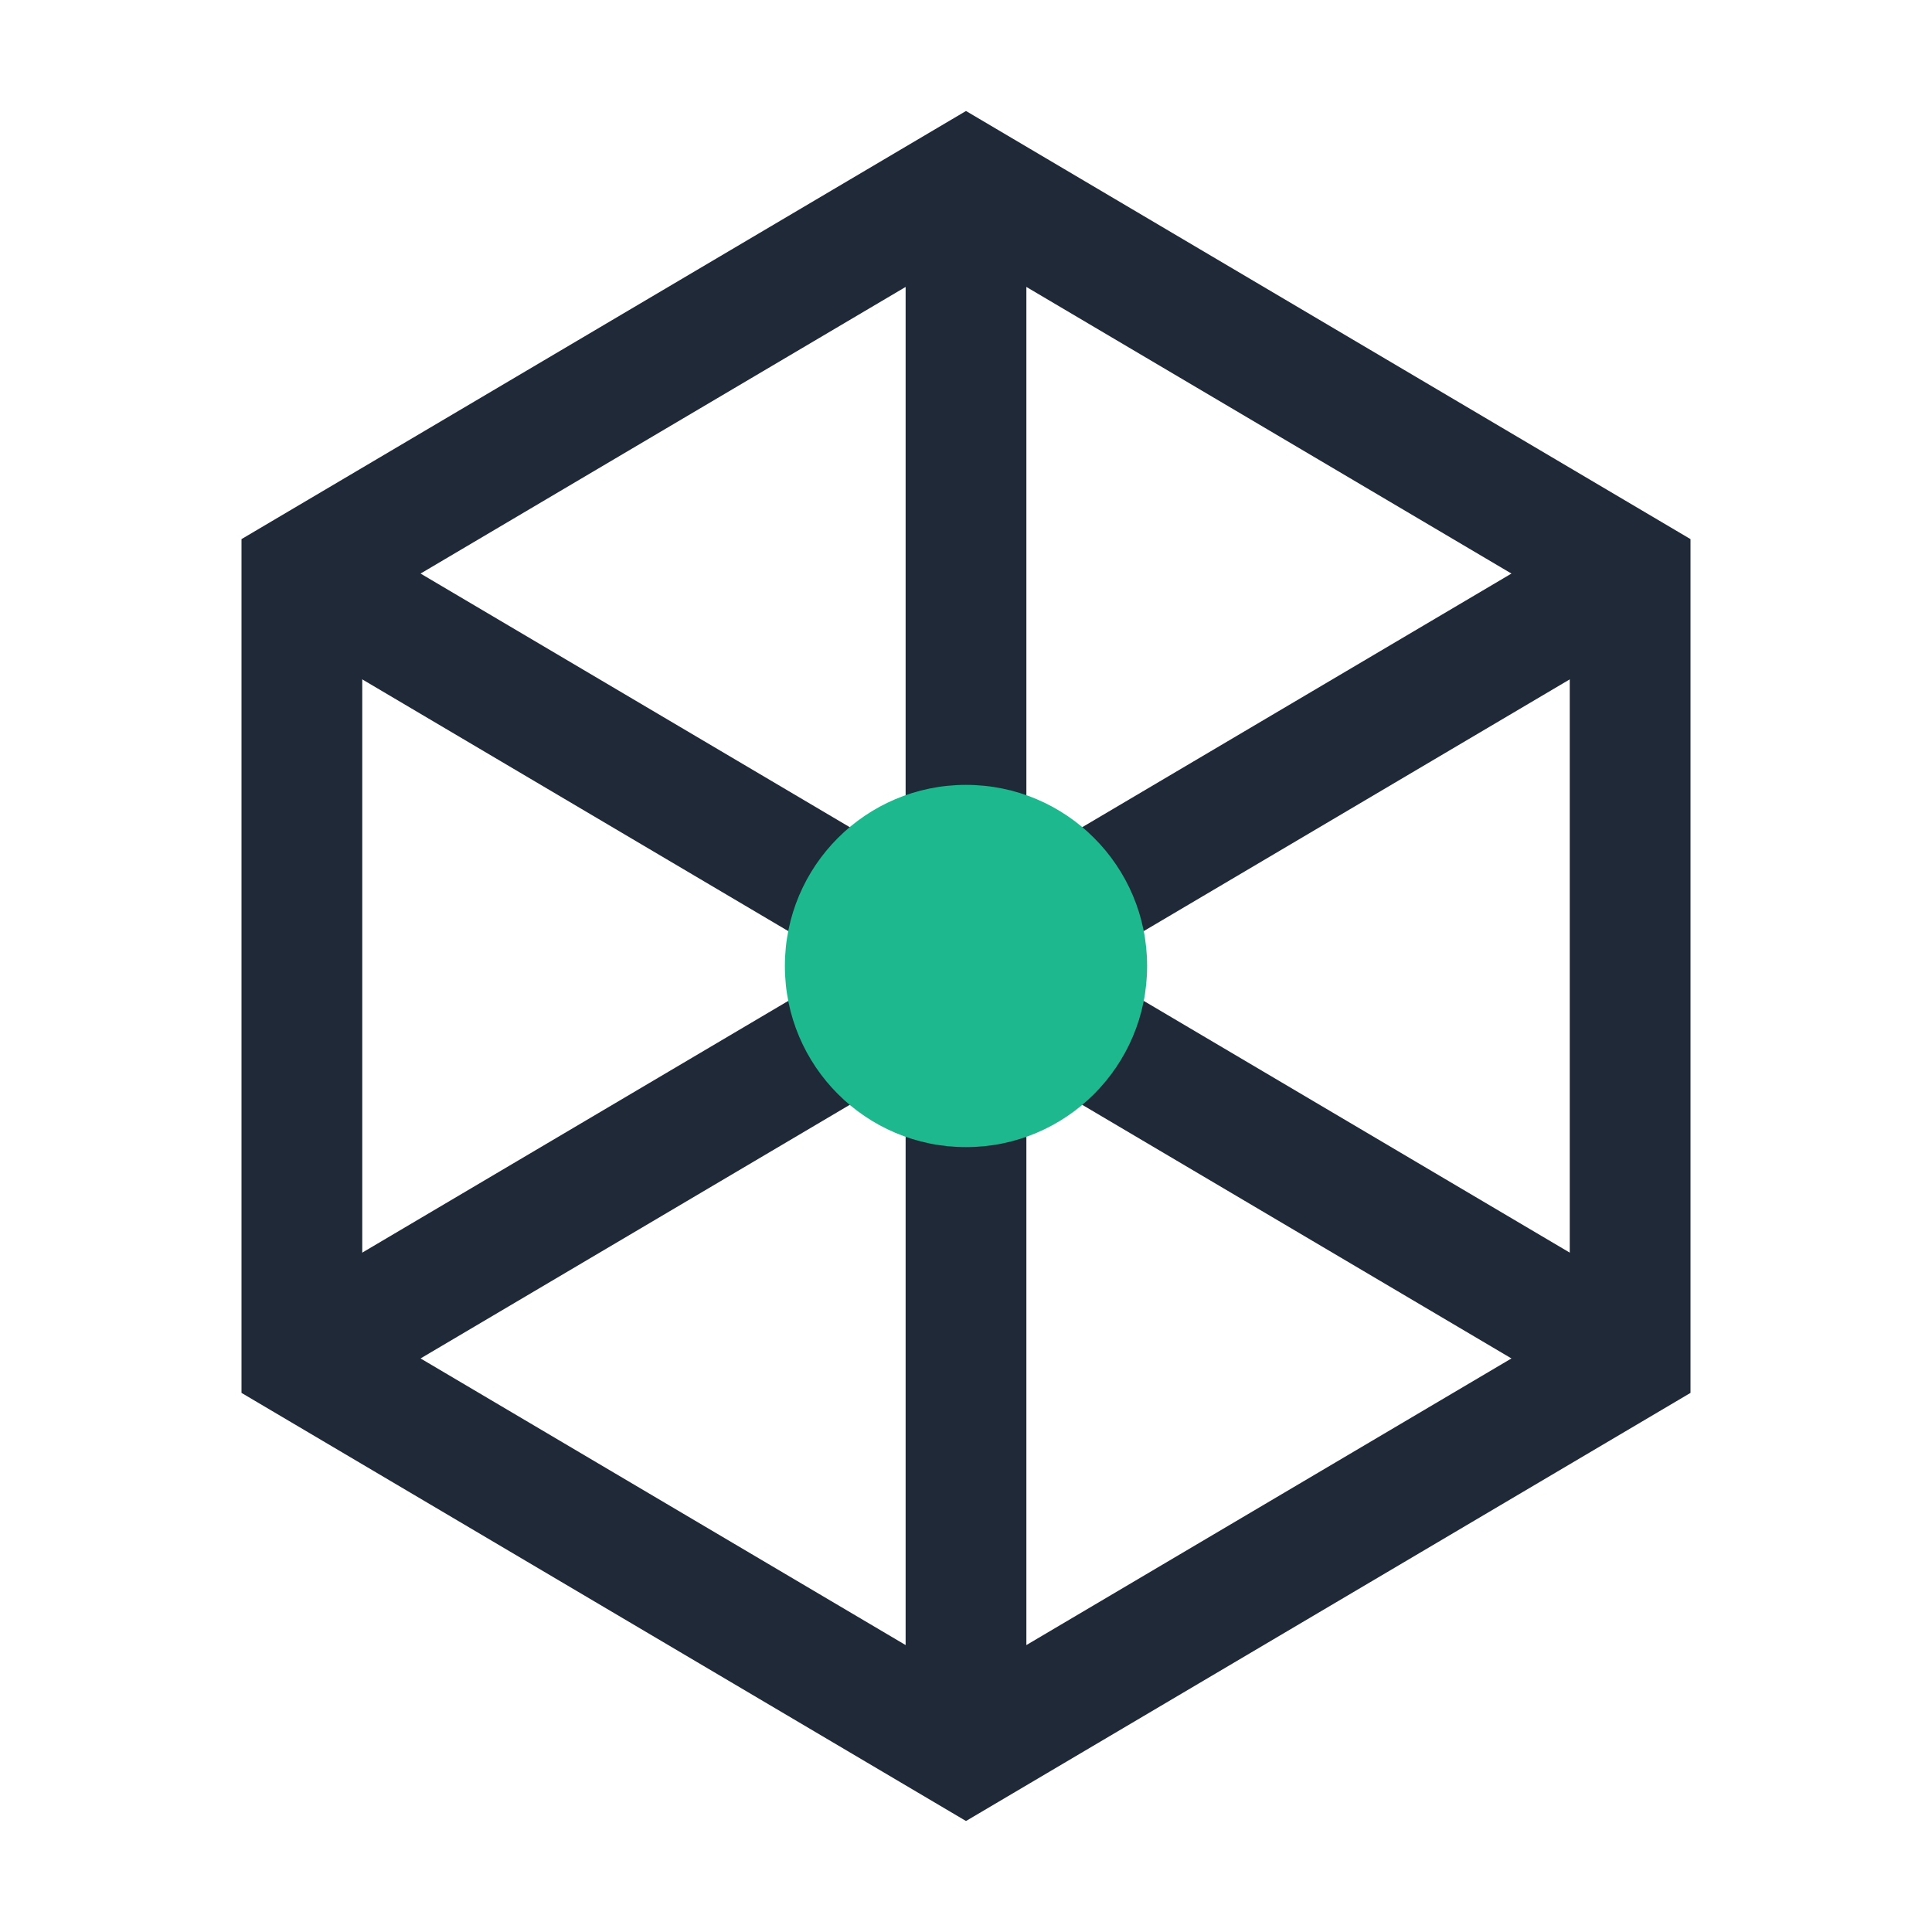
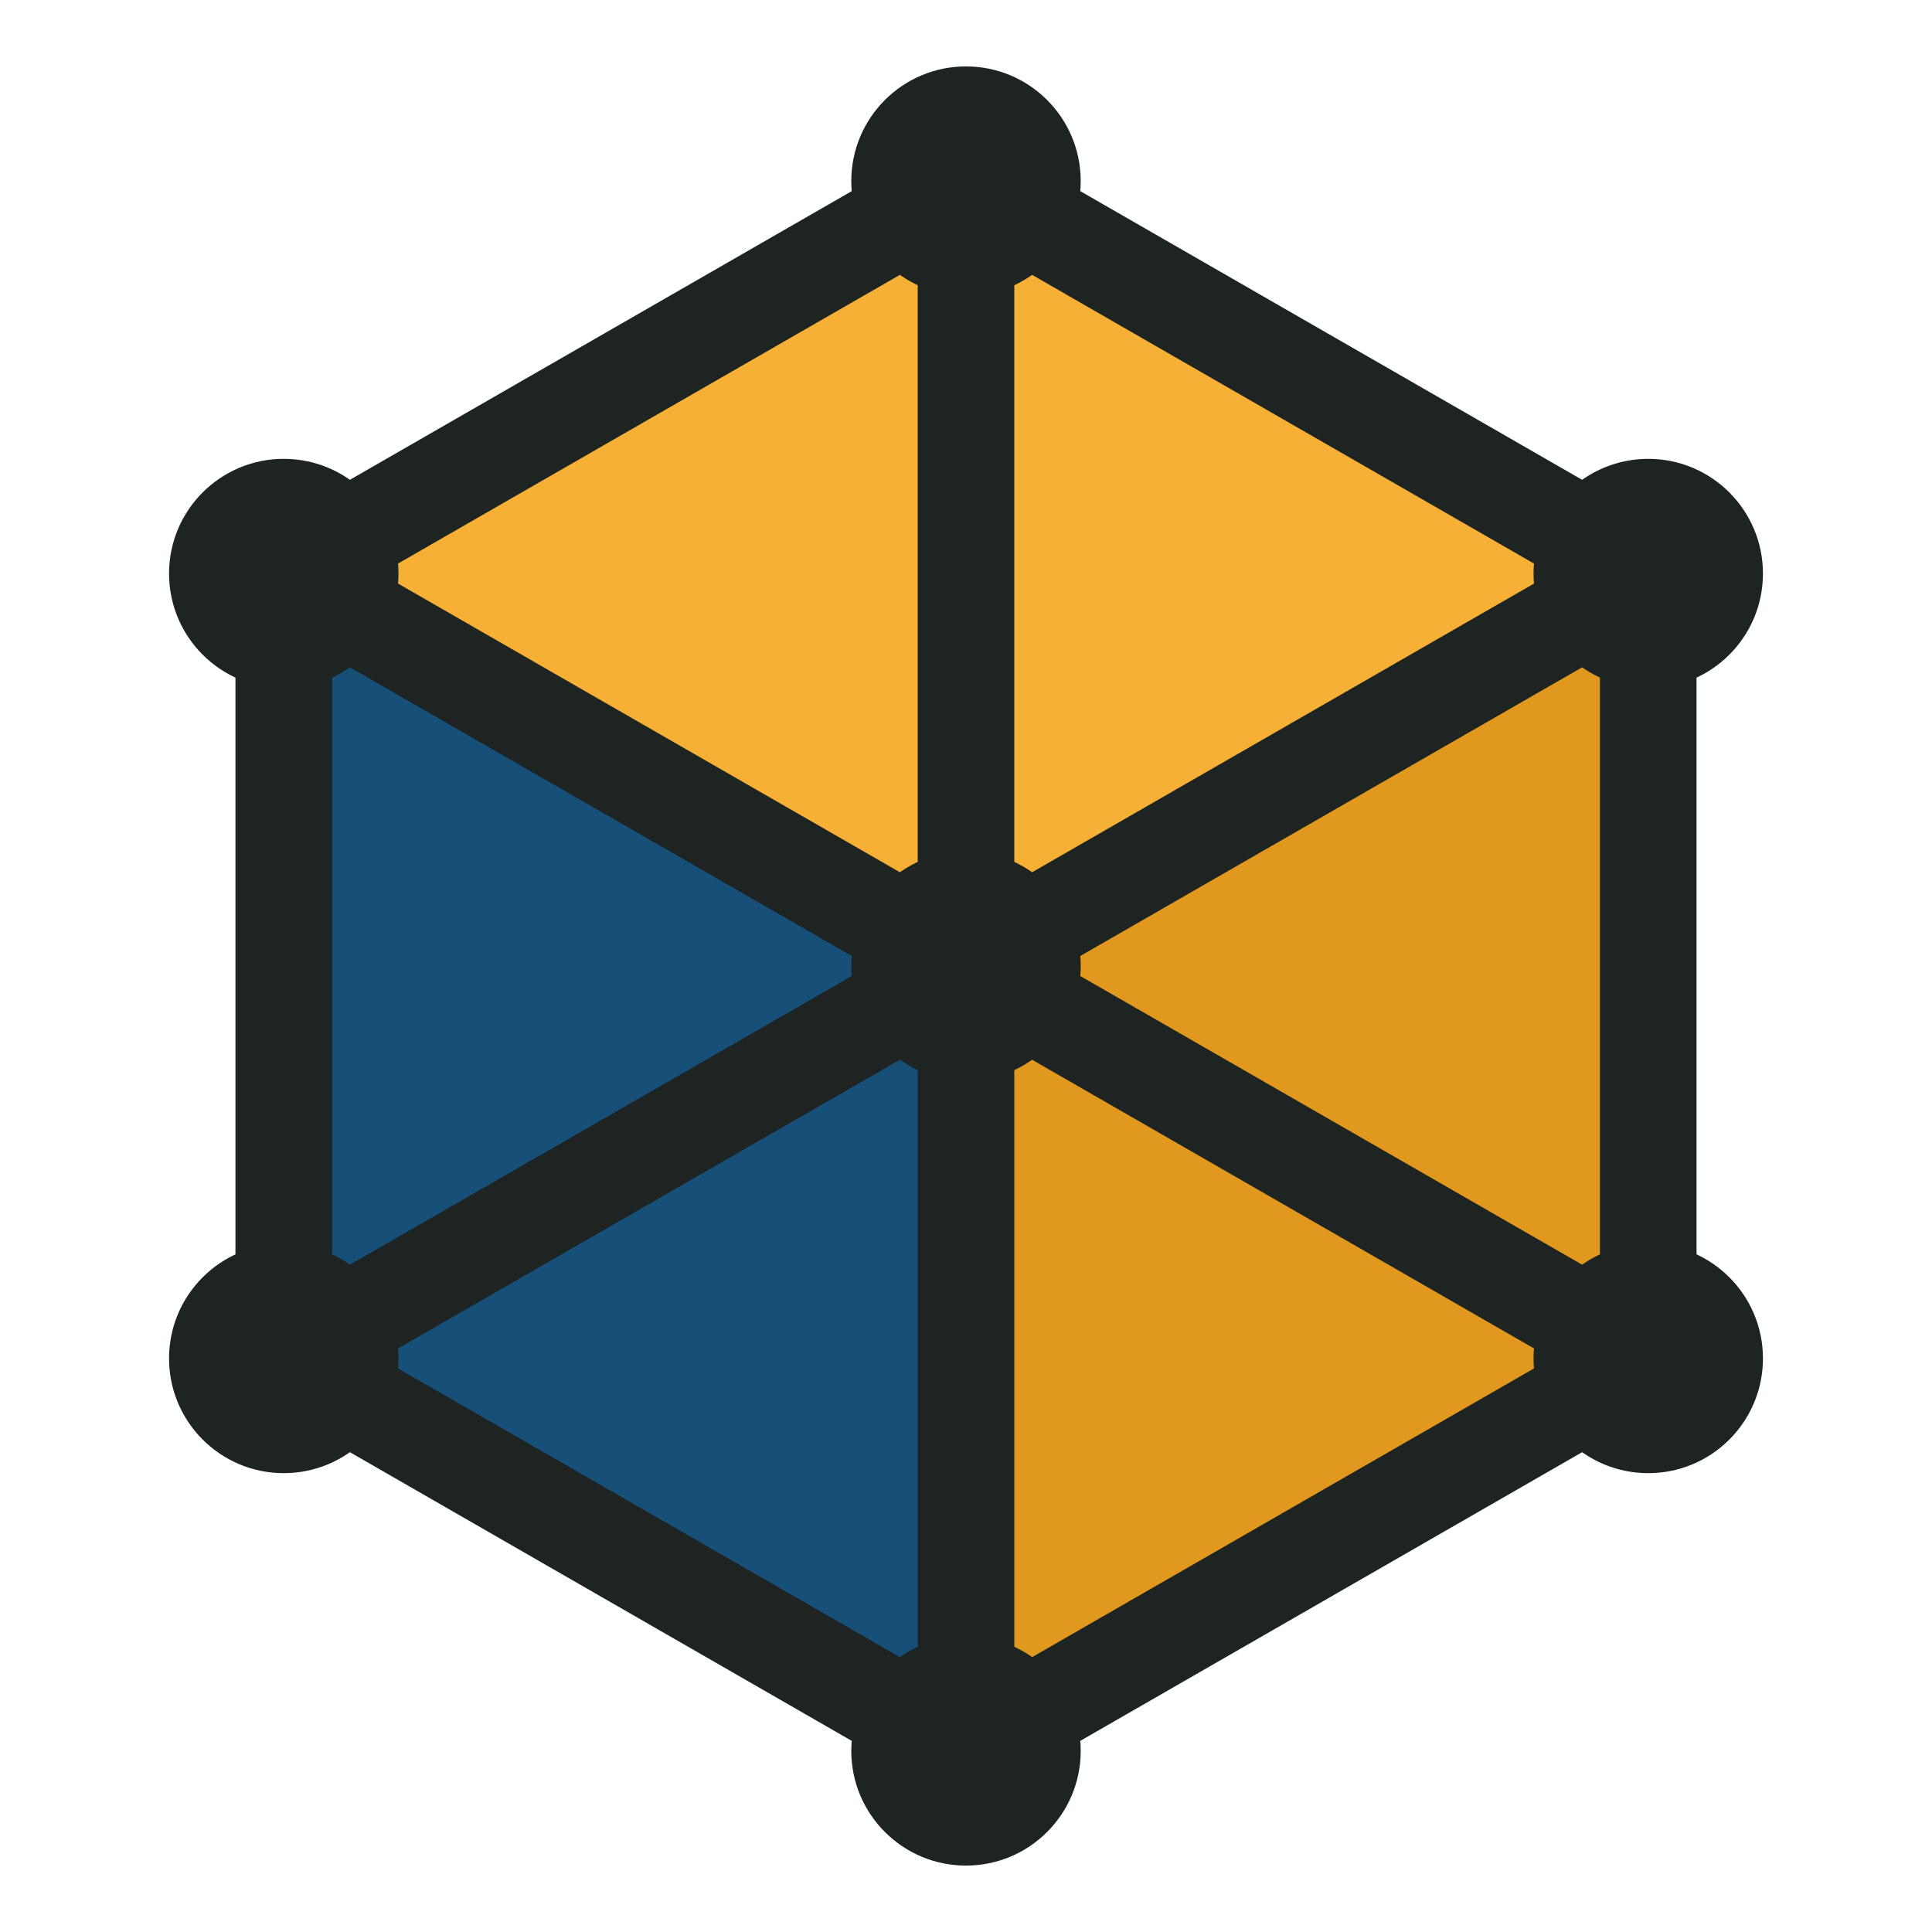
<svg xmlns="http://www.w3.org/2000/svg" viewBox="0 0 32 32">
-   <g fill="none" stroke="#1f2937" stroke-width="2">
-     <path d="M16 3 27 9.5v13L16 29 5 22.5v-13z" />
-     <path d="M5 9.5 27 22.5M27 9.5 5 22.5M16 3v26" />
+   <path d="M16 16L4.7 9.5L16 3Z" fill="#F6B035" />
+   <path d="M16 16L16 3L27.3 9.5Z" fill="#F6B035" />
+   <path d="M16 16L27.3 9.5L27.3 22.5Z" fill="#E0981E" />
+   <path d="M16 16L27.3 22.5L16 29Z" fill="#E0981E" />
+   <path d="M16 16L16 29L4.7 22.5Z" fill="#165078" />
+   <path d="M16 16L4.7 22.5L4.7 9.5Z" fill="#165078" />
+   <g fill="none" stroke="#1d2422" stroke-width="1.6" stroke-linejoin="round">
+     <path d="M16 3L27.3 9.5L27.3 22.5L16 29L4.7 22.5L4.7 9.5Z" />
+     <path d="M16 3V29M4.7 9.5 27.3 22.5M27.3 9.5 4.7 22.5" />
  </g>
-   <circle cx="16" cy="16" r="3" fill="#1DB88E" />
+   <g fill="#1d2422">
+     <circle cx="16" cy="3" r="1.9" />
+     <circle cx="27.3" cy="9.5" r="1.9" />
+     <circle cx="27.3" cy="22.5" r="1.9" />
+     <circle cx="16" cy="29" r="1.9" />
+     <circle cx="4.7" cy="22.5" r="1.9" />
+     <circle cx="4.7" cy="9.5" r="1.9" />
+     <circle cx="16" cy="16" r="1.9" />
+   </g>
</svg>
